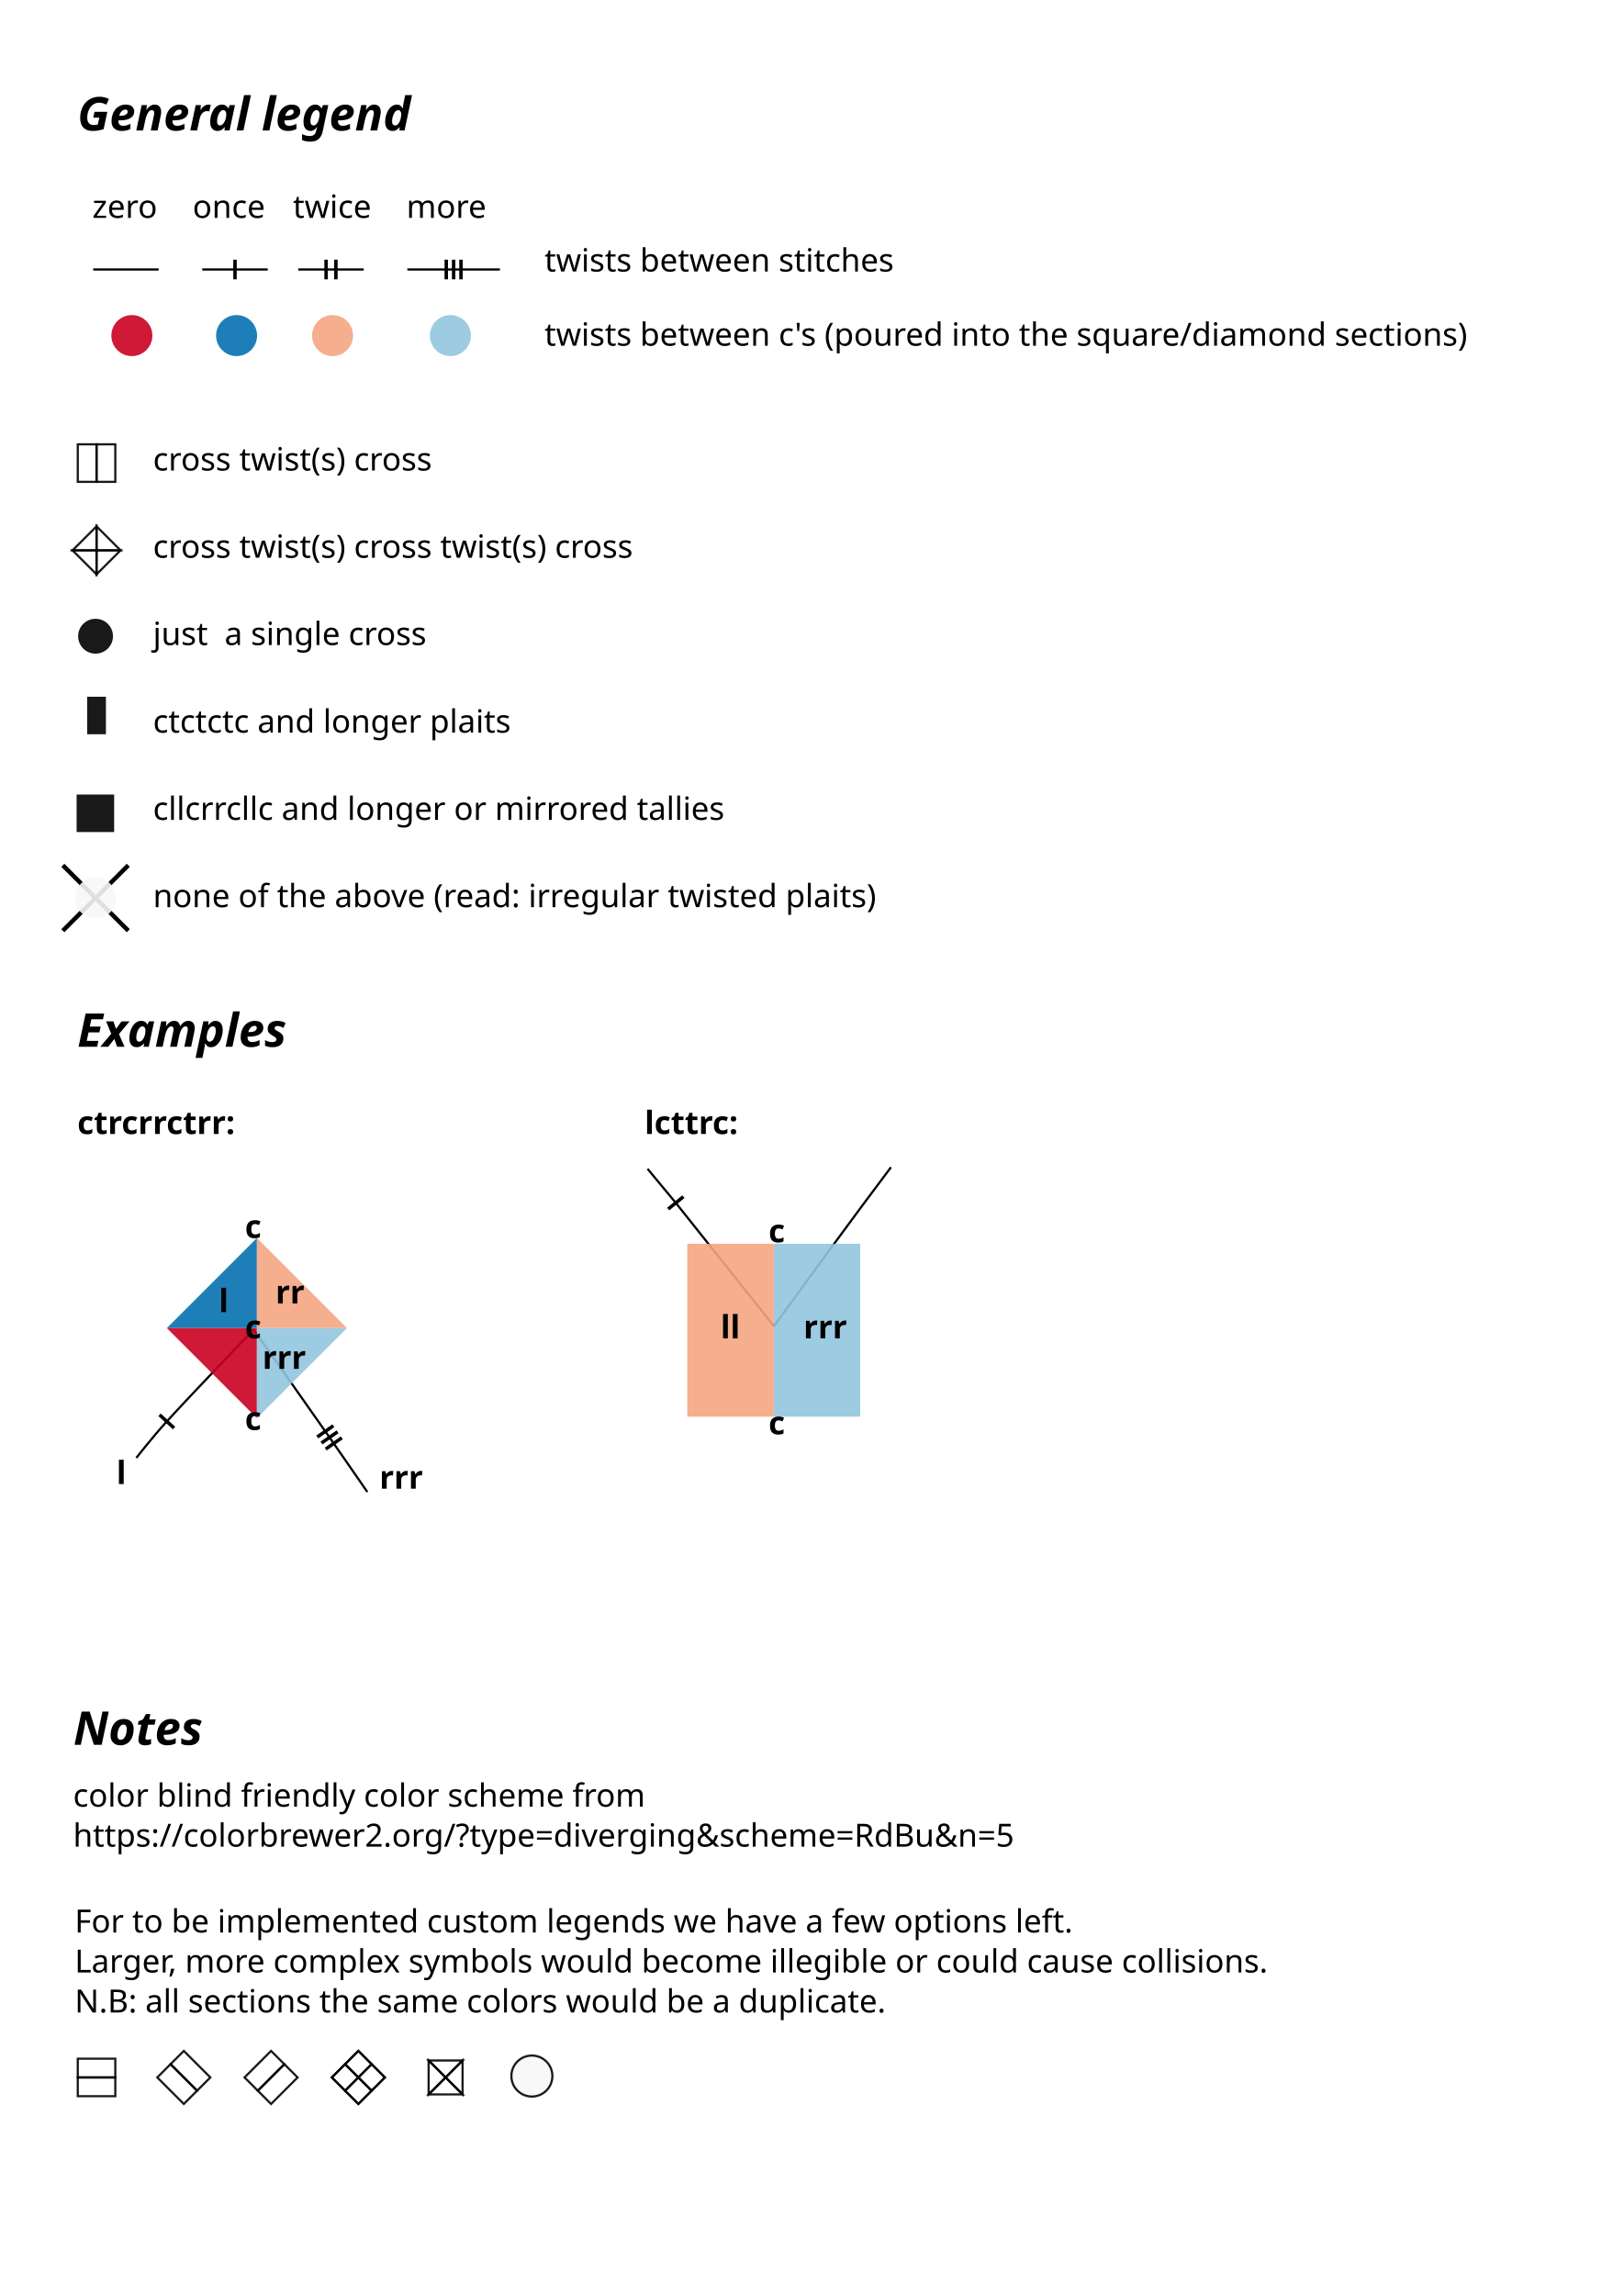
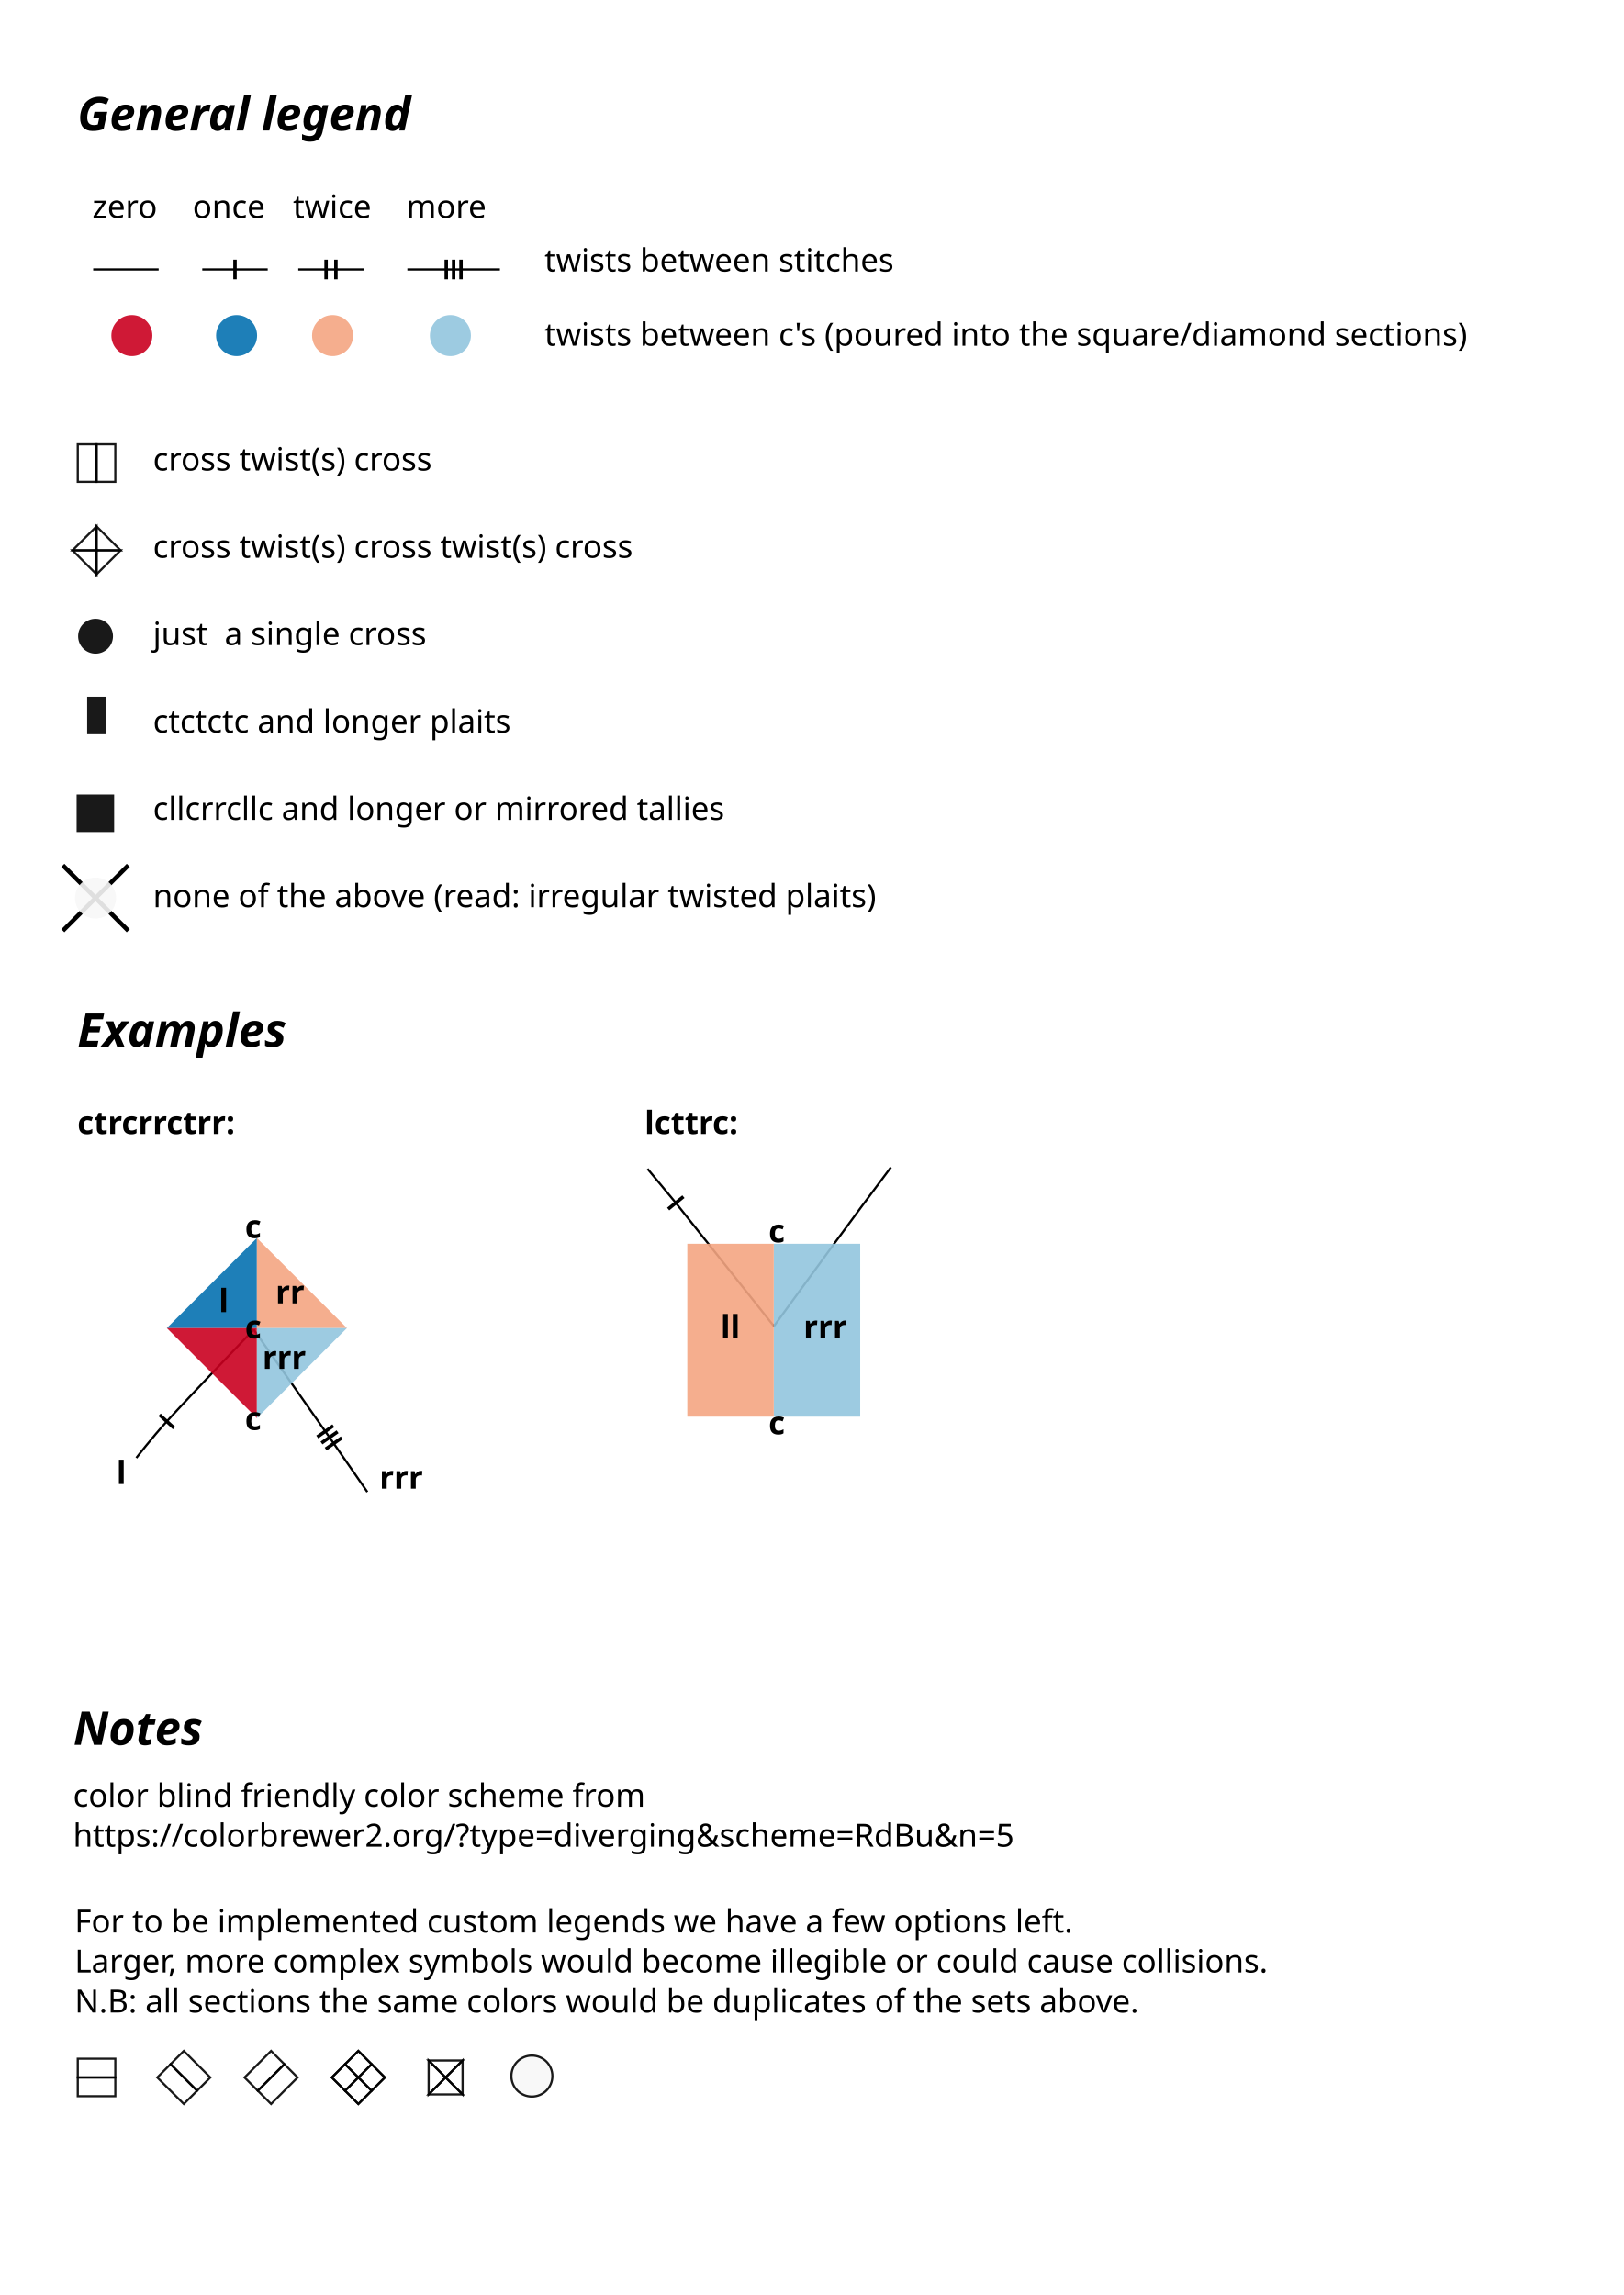
<svg xmlns="http://www.w3.org/2000/svg" id="svg2" version="1.1" width="744" height="1052">
  <path class="node" d="m 117.844,153.829 a 9.4,9.4 0 0 1 -9.4,9.4 9.4,9.4 0 0 1 -9.4,-9.4 9.4,9.4 0 0 1 9.4,-9.4 9.4,9.4 0 0 1 9.4,9.4 z" style="opacity:0.9;fill:#0571b0;fill-opacity:1;stroke:none;stroke-width:2" id="path1147">
    </path>
  <path class="link" d="m 62.497,668.283 c 0,0 6.953,-9.008 13.961,-16.721 10.862,-11.954 39.829,-42.104 39.829,-42.104" style="fill:none;stroke:#000000;stroke-width:1;stroke-miterlimit:4;stroke-dasharray:none;marker-mid:url(#twist-1-5)" id="path984" />
  <path class="link" d="m 168.376,683.912 c 0,0 -9.035,-13.14 -17.333,-25.026 C 141.999,645.93 116.287,609.459 116.287,609.459" style="fill:none;stroke:#000000;stroke-width:1;stroke-miterlimit:4;stroke-dasharray:none;marker-mid:url(#twist-3-0-8)" id="path986" />
  <path class="link" d="m 296.814,535.774 12.95,15.6 44.972,56.524" style="fill:none;stroke:#000000;stroke-width:1;stroke-miterlimit:4;stroke-dasharray:none;marker-mid:url(#twist-1-5)" id="path974" />
  <path class="link" d="m 408.376,535.063 c -18.144,24.084 -35.843,48.496 -53.64,72.835" id="path976" style="fill:none;stroke:#000000;stroke-width:1;stroke-miterlimit:4;stroke-dasharray:none;marker-mid:url(#twist-3-0-8)" />
  <g class="node" transform="matrix(2,0,0,2,43.71917,372.8033)" id="g7077-5">
    <path d="M -4.3,-4.3 H 4.3 V 4.3 H -4.3 Z" style="opacity:0.9;fill:#000000;stroke:none" id="path7075-6" />
  </g>
  <defs id="defs842">
    <rect x="360.815" y="426.521" width="79.3" height="39.65" id="rect1094" />
    <marker id="twist-1-5" viewBox="-2 -2 4 4" markerWidth="9" markerHeight="9" orient="auto" markerUnits="userSpaceOnUse">
      <path d="M 0,2 V -2" fill="#000000" stroke="#000000" stroke-width="0.7px" id="path4491" />
    </marker>
    <marker id="twist-2-3" viewBox="-2 -2 4 4" markerWidth="9" markerHeight="9" orient="auto" markerUnits="userSpaceOnUse">
      <path d="M -1,2 V -2 M 1,2 V -2" fill="#000000" stroke="#000000" stroke-width="0.7px" id="path4494" />
    </marker>
    <marker id="twist-3-0-8" viewBox="-2 -2 4 4" markerWidth="9" markerHeight="9" orient="auto" markerUnits="userSpaceOnUse">
      <path d="m -1.5,2 v -4 m 3,4 V -2 M 0,2 v -4" fill="#000000" stroke="#000000" stroke-width="0.7px" id="path4497-4" />
    </marker>
  </defs>
  <text xml:space="preserve" style="font-size:14.667px;line-height:1.25;font-family:sans-serif" x="42.289" y="99.878" id="text2181">
    <tspan id="tspan2179" x="42.289" y="99.878">zero</tspan>
  </text>
  <text xml:space="preserve" style="font-size:14.667px;line-height:1.25;font-family:sans-serif" x="88.289" y="99.878" id="text2185">
    <tspan id="tspan2183" x="88.289" y="99.878">once</tspan>
  </text>
  <text xml:space="preserve" style="font-size:14.667px;line-height:1.25;font-family:sans-serif" x="134.289" y="99.878" id="text2189">
    <tspan id="tspan2187" x="134.289" y="99.878">twice</tspan>
  </text>
  <text xml:space="preserve" style="font-size:14.667px;line-height:1.25;font-family:sans-serif" x="186.289" y="99.878" id="text2193">
    <tspan id="tspan2191" x="186.289" y="99.878">more</tspan>
  </text>
  <text xml:space="preserve" id="text1092" style="font-size:14.667px;line-height:1.25;font-family:sans-serif;white-space:pre;shape-inside:url(#rect1094);" transform="translate(1.244594,-192.2898)" />
  <g class="node" transform="matrix(2,0,0,2,44.25125,252.2722)" id="g6342" style="fill:none;stroke:#000000;stroke-width:0.5;stroke-miterlimit:4;stroke-dasharray:none">
    <path d="M -5.5,0 0,-5.5 V 0 Z" style="opacity:0.9;fill:none;stroke:#000000;stroke-width:0.5;stroke-miterlimit:4;stroke-dasharray:none" id="path6334" />
    <path d="M 5.5,0 0,-5.5 V 0 Z" style="opacity:0.9;fill:none;stroke:#000000;stroke-width:0.5;stroke-miterlimit:4;stroke-dasharray:none" id="path6336" />
    <path d="M -5.5,0 0,5.5 V 0 Z" style="opacity:0.9;fill:none;stroke:#000000;stroke-width:0.5;stroke-miterlimit:4;stroke-dasharray:none" id="path6338" />
    <path d="M 5.5,0 0,5.5 V 0 Z" style="opacity:0.9;fill:none;stroke:#000000;stroke-width:0.5;stroke-miterlimit:4;stroke-dasharray:none" id="path6340" />
  </g>
  <text xml:space="preserve" style="font-size:14.667px;line-height:1.25;font-family:sans-serif" x="70.127" y="215.678" id="text6346">
    <tspan id="tspan6344" x="70.127" y="215.678">cross twist(s) cross</tspan>
  </text>
  <text xml:space="preserve" style="font-size:14.667px;line-height:1.25;font-family:sans-serif" x="70.127" y="335.826" id="text6372">
    <tspan id="tspan6370" x="70.127" y="335.826">ctctctc and longer plaits</tspan>
  </text>
  <path class="link" d="m 229.143,123.523 h -21.213 -21.213" style="fill:none;stroke:#000000;stroke-width:1;stroke-miterlimit:4;stroke-dasharray:none;marker-mid:url(#twist-3-0-8)" id="path4534-4" />
  <path class="link" d="m 166.716,123.523 h -15 -15" style="fill:none;stroke:#000000;stroke-width:1;stroke-miterlimit:4;stroke-dasharray:none;marker-mid:url(#twist-2-3)" id="path6580" />
  <path class="link" d="m 92.716,123.523 h 15 15" style="fill:none;stroke:#000000;stroke-width:1;stroke-miterlimit:4;stroke-dasharray:none;marker-mid:url(#twist-1-5)" id="path6582" />
  <path class="link" d="m 72.716,123.523 h -30" style="fill:none;stroke:#000000;stroke-width:1;stroke-miterlimit:4;stroke-dasharray:none" id="path6584" />
  <g class="node" transform="matrix(-2,0,0,2,44.25125,212.2722)" id="g8519" style="fill:none;stroke:#000000;stroke-width:0.5;stroke-miterlimit:4;stroke-dasharray:none">
    <path d="M -4.3,-4.3 H 0 v 8.6 h -4.3 z" style="opacity:0.9;fill:none;stroke:#000000;stroke-width:0.5;stroke-miterlimit:4;stroke-dasharray:none" id="path8515" />
    <path d="M 0,-4.3 H 4.3 V 4.3 H 0 Z" style="opacity:0.9;fill:none;fill-opacity:1;stroke:#000000;stroke-width:0.5;stroke-miterlimit:4;stroke-dasharray:none" id="path8517" />
  </g>
  <text xml:space="preserve" style="font-size:14.667px;line-height:1.25;font-family:sans-serif" x="249.599" y="158.462" id="text8523">
    <tspan id="tspan8521" x="249.599" y="158.462">twists between c's (poured into the square/diamond sections)</tspan>
  </text>
  <path class="link" d="m 28.799,396.634 15,15" style="fill:none;stroke:#000000;stroke-width:2px" id="path8525" />
  <path class="link" d="m 58.799,396.634 -15,15" style="fill:none;stroke:#000000;stroke-width:2px" id="path8531" />
  <path class="link" d="m 28.799,426.634 15,-15" style="fill:none;stroke:#000000;stroke-width:2px" id="path8533" />
  <path class="link" d="m 58.799,426.634 -15,-15" style="fill:none;stroke:#000000;stroke-width:2px" id="path8535" />
  <path class="node" d="m 53.199,411.634 a 9.4,9.4 0 0 1 -9.4,9.4 9.4,9.4 0 0 1 -9.4,-9.4 9.4,9.4 0 0 1 9.4,-9.4 9.4,9.4 0 0 1 9.4,9.4 z" style="opacity:0.9;fill:#f7f7f7;stroke:none;stroke-width:2" id="path8529">
    </path>
  <text xml:space="preserve" style="font-size:14.667px;line-height:1.25;font-family:sans-serif" x="70.127" y="415.826" id="text8539">
    <tspan id="tspan8537" x="70.127" y="415.826">none of the above (read: irregular twisted plaits)</tspan>
  </text>
  <text xml:space="preserve" style="font-size:14.667px;line-height:1.25;font-family:sans-serif" x="70.127" y="375.826" id="text1077">
    <tspan id="tspan1075" x="70.127" y="375.826">cllcrrcllc and longer or mirrored tallies</tspan>
  </text>
  <path d="m 39.951,319.372 h 8.6 v 17.2 h -8.6 z" style="opacity:0.9;fill:#000000;stroke:none;stroke-width:2" id="path1097" />
  <path class="node" d="m 69.844,153.829 a 9.4,9.4 0 0 1 -9.4,9.4 9.4,9.4 0 0 1 -9.4,-9.4 9.4,9.4 0 0 1 9.4,-9.4 9.4,9.4 0 0 1 9.4,9.4 z" style="opacity:0.9;fill:#ca0020;fill-opacity:1;stroke:none;stroke-width:2" id="path1135">
    </path>
  <path class="node" d="m 161.844,153.829 a 9.4,9.4 0 0 1 -9.4,9.4 9.4,9.4 0 0 1 -9.4,-9.4 9.4,9.4 0 0 1 9.4,-9.4 9.4,9.4 0 0 1 9.4,9.4 z" style="opacity:0.9;fill:#f4a582;fill-opacity:1;stroke:none;stroke-width:2" id="path1139">
    </path>
  <path class="node" d="m 215.844,153.829 a 9.4,9.4 0 0 1 -9.4,9.4 9.4,9.4 0 0 1 -9.4,-9.4 9.4,9.4 0 0 1 9.4,-9.4 9.4,9.4 0 0 1 9.4,9.4 z" style="opacity:0.9;fill:#92c5de;fill-opacity:1;stroke:none;stroke-width:2" id="path1143">
    </path>
  <text xml:space="preserve" style="font-size:14.667px;line-height:1.25;font-family:sans-serif" x="33.488" y="828.15" id="text1151">
    <tspan id="tspan1149" x="33.488" y="828.15">color blind friendly color scheme from</tspan>
    <tspan x="33.488" y="846.484" id="tspan1153">https://colorbrewer2.org/?type=diverging&amp;scheme=RdBu&amp;n=5</tspan>
  </text>
  <g class="node" transform="matrix(7.506168,0,0,7.506168,117.7512,608.7722)" id="g942">
    <path d="M -5.5,0 0,-5.5 V 0 Z" style="opacity:0.9;fill:#0571b0;stroke:none" id="path934" />
    <path d="M 5.5,0 0,-5.5 V 0 Z" style="opacity:0.9;fill:#f4a582;stroke:none" id="path936" />
    <path d="M -5.5,0 0,5.5 V 0 Z" style="opacity:0.9;fill:#ca0020;stroke:none" id="path938" />
    <path d="M 5.5,0 0,5.5 V 0 Z" style="opacity:0.9;fill:#92c5de;stroke:none" id="path940" />
  </g>
  <text xml:space="preserve" style="font-style:normal;font-variant:normal;font-weight:bold;font-stretch:normal;font-size:14.667px;line-height:1.25;font-family:sans-serif;-inkscape-font-specification:'sans-serif Bold'" x="112.291" y="567.462" id="text958">
    <tspan id="tspan956" x="112.291" y="567.462">c</tspan>
  </text>
  <text xml:space="preserve" style="font-style:normal;font-variant:normal;font-weight:bold;font-stretch:normal;font-size:14.667px;line-height:1.25;font-family:sans-serif;-inkscape-font-specification:'sans-serif Bold'" x="112.291" y="655.462" id="text962">
    <tspan id="tspan960" x="112.291" y="655.462">c</tspan>
  </text>
  <text xml:space="preserve" style="font-style:normal;font-variant:normal;font-weight:bold;font-stretch:normal;font-size:14.667px;line-height:1.25;font-family:sans-serif;-inkscape-font-specification:'sans-serif Bold'" x="112.291" y="613.462" id="text966">
    <tspan id="tspan964" x="112.291" y="613.462">c</tspan>
  </text>
  <text xml:space="preserve" style="font-style:normal;font-variant:normal;font-weight:bold;font-stretch:normal;font-size:14.667px;line-height:1.25;font-family:sans-serif;-inkscape-font-specification:'sans-serif Bold'" x="100.291" y="601.462" id="text970">
    <tspan id="tspan968" x="100.291" y="601.462">l</tspan>
  </text>
  <text xml:space="preserve" style="font-style:normal;font-variant:normal;font-weight:bold;font-stretch:normal;font-size:14.667px;line-height:1.25;font-family:sans-serif;-inkscape-font-specification:'sans-serif Bold'" x="126.291" y="597.462" id="text974">
    <tspan id="tspan972" x="126.291" y="597.462">rr</tspan>
  </text>
  <text xml:space="preserve" style="font-style:normal;font-variant:normal;font-weight:bold;font-stretch:normal;font-size:14.667px;line-height:1.25;font-family:sans-serif;-inkscape-font-specification:'sans-serif Bold'" x="120.291" y="627.462" id="text978">
    <tspan id="tspan976" x="120.291" y="627.462">rrr</tspan>
  </text>
  <text xml:space="preserve" style="font-style:normal;font-variant:normal;font-weight:bold;font-stretch:normal;font-size:14.667px;line-height:1.25;font-family:sans-serif;-inkscape-font-specification:'sans-serif Bold'" x="35.47" y="519.811" id="text982">
    <tspan id="tspan980" x="35.47" y="519.811">ctrcrrctrr:</tspan>
  </text>
  <text xml:space="preserve" style="font-style:normal;font-variant:normal;font-weight:bold;font-stretch:normal;font-size:14.667px;line-height:1.25;font-family:sans-serif;-inkscape-font-specification:'sans-serif Bold'" x="173.919" y="682.402" id="text990">
    <tspan id="tspan988" x="173.919" y="682.402">rrr</tspan>
  </text>
  <text xml:space="preserve" style="font-style:normal;font-variant:normal;font-weight:bold;font-stretch:normal;font-size:14.667px;line-height:1.25;font-family:sans-serif;-inkscape-font-specification:'sans-serif Bold'" x="53.373" y="680.271" id="text994">
    <tspan id="tspan992" x="53.373" y="680.271">l</tspan>
  </text>
  <g class="node" transform="matrix(-9.216171,0,0,9.216171,354.6694,609.754)" id="g964">
    <path d="M -4.3,-4.3 H 0 v 8.6 h -4.3 z" style="opacity:0.9;fill:#92c5de;stroke:none" id="path960" />
    <path d="M 0,-4.3 H 4.3 V 4.3 H 0 Z" style="opacity:0.9;fill:#f4a582;fill-opacity:1;stroke:none" id="path962" />
  </g>
  <text xml:space="preserve" style="font-style:normal;font-variant:normal;font-weight:bold;font-stretch:normal;font-size:14.667px;line-height:1.25;font-family:sans-serif;-inkscape-font-specification:'sans-serif Bold'" x="352.291" y="569.462" id="text968">
    <tspan id="tspan966" x="352.291" y="569.462">c</tspan>
  </text>
  <text xml:space="preserve" style="font-style:normal;font-variant:normal;font-weight:bold;font-stretch:normal;font-size:14.667px;line-height:1.25;font-family:sans-serif;-inkscape-font-specification:'sans-serif Bold'" x="352.291" y="657.462" id="text972">
    <tspan id="tspan970" x="352.291" y="657.462">c</tspan>
  </text>
  <text xml:space="preserve" style="font-style:normal;font-variant:normal;font-weight:bold;font-stretch:normal;font-size:14.667px;line-height:1.25;font-family:sans-serif;-inkscape-font-specification:'sans-serif Bold'" x="295.47" y="519.811" id="text980">
    <tspan id="tspan978" x="295.47" y="519.811">lcttrc:</tspan>
  </text>
  <text xml:space="preserve" style="font-style:normal;font-variant:normal;font-weight:bold;font-stretch:normal;font-size:14.667px;line-height:1.25;font-family:sans-serif;-inkscape-font-specification:'sans-serif Bold'" x="368.291" y="613.462" id="text984">
    <tspan id="tspan982" x="368.291" y="613.462">rrr</tspan>
  </text>
  <text xml:space="preserve" style="font-style:normal;font-variant:normal;font-weight:bold;font-stretch:normal;font-size:14.667px;line-height:1.25;font-family:sans-serif;-inkscape-font-specification:'sans-serif Bold'" x="330.291" y="613.462" id="text988">
    <tspan id="tspan986" x="330.291" y="613.462">ll</tspan>
  </text>
  <text xml:space="preserve" style="font-size:14.667px;line-height:1.25;font-family:sans-serif" x="249.599" y="124.462" id="text976">
    <tspan id="tspan974" x="249.599" y="124.462">twists between stitches</tspan>
  </text>
  <g class="node" transform="matrix(1.414214,1.414214,-1.414214,1.414214,204.2512,952.2722)" id="g1009" style="fill:none;stroke:#000000;stroke-width:0.5;stroke-miterlimit:4;stroke-dasharray:none">
    <path d="M -5.5,0 0,-5.5 V 0 Z" style="opacity:0.9;fill:none;stroke:#000000;stroke-width:0.5;stroke-miterlimit:4;stroke-dasharray:none" id="path1001" />
    <path d="M 5.5,0 0,-5.5 V 0 Z" style="opacity:0.9;fill:none;stroke:#000000;stroke-width:0.5;stroke-miterlimit:4;stroke-dasharray:none" id="path1003" />
    <path d="M -5.5,0 0,5.5 V 0 Z" style="opacity:0.9;fill:none;stroke:#000000;stroke-width:0.5;stroke-miterlimit:4;stroke-dasharray:none" id="path1005" />
    <path d="M 5.5,0 0,5.5 V 0 Z" style="opacity:0.9;fill:none;stroke:#000000;stroke-width:0.5;stroke-miterlimit:4;stroke-dasharray:none" id="path1007" />
  </g>
  <g class="node" transform="matrix(0,-2,-2,0,44.25125,952.2722)" id="g1017" style="fill:none;stroke:#000000;stroke-width:0.5;stroke-miterlimit:4;stroke-dasharray:none">
    <path d="M -4.3,-4.3 H 0 v 8.6 h -4.3 z" style="opacity:0.9;fill:none;stroke:#000000;stroke-width:0.5;stroke-miterlimit:4;stroke-dasharray:none" id="path1013" />
    <path d="M 0,-4.3 H 4.3 V 4.3 H 0 Z" style="opacity:0.9;fill:none;fill-opacity:1;stroke:#000000;stroke-width:0.5;stroke-miterlimit:4;stroke-dasharray:none" id="path1015" />
  </g>
  <g class="node" transform="matrix(1.414214,-1.414214,-1.414214,-1.414214,84.25125,952.2722)" id="g1025" style="fill:none;stroke:#000000;stroke-width:0.5;stroke-miterlimit:4;stroke-dasharray:none">
    <path d="M -4.3,-4.3 H 0 v 8.6 h -4.3 z" style="opacity:0.9;fill:none;stroke:#000000;stroke-width:0.5;stroke-miterlimit:4;stroke-dasharray:none" id="path1021" />
    <path d="M 0,-4.3 H 4.3 V 4.3 H 0 Z" style="opacity:0.9;fill:none;fill-opacity:1;stroke:#000000;stroke-width:0.5;stroke-miterlimit:4;stroke-dasharray:none" id="path1023" />
  </g>
  <g class="node" transform="matrix(-1.414214,-1.414214,-1.414214,1.414214,124.2512,952.2722)" id="g1033" style="fill:none;stroke:#000000;stroke-width:0.5;stroke-miterlimit:4;stroke-dasharray:none">
    <path d="M -4.3,-4.3 H 0 v 8.6 h -4.3 z" style="opacity:0.9;fill:none;stroke:#000000;stroke-width:0.5;stroke-miterlimit:4;stroke-dasharray:none" id="path1029" />
    <path d="M 0,-4.3 H 4.3 V 4.3 H 0 Z" style="opacity:0.9;fill:none;fill-opacity:1;stroke:#000000;stroke-width:0.5;stroke-miterlimit:4;stroke-dasharray:none" id="path1031" />
  </g>
  <g class="node" transform="matrix(1.414214,-1.414214,-1.414214,-1.414214,164.2512,952.2722)" id="g1041" style="fill:none;stroke:#000000;stroke-width:0.5;stroke-miterlimit:4;stroke-dasharray:none">
    <path d="M -4.3,-4.3 H 0 v 8.6 h -4.3 z" style="opacity:0.9;fill:none;stroke:#000000;stroke-width:0.5;stroke-miterlimit:4;stroke-dasharray:none" id="path1037" />
    <path d="M 0,-4.3 H 4.3 V 4.3 H 0 Z" style="opacity:0.9;fill:none;fill-opacity:1;stroke:#000000;stroke-width:0.5;stroke-miterlimit:4;stroke-dasharray:none" id="path1039" />
  </g>
  <g class="node" transform="matrix(-1.414214,-1.414214,-1.414214,1.414214,164.2512,952.2722)" id="g1049" style="fill:none;stroke:#000000;stroke-width:0.5;stroke-miterlimit:4;stroke-dasharray:none">
    <path d="M -4.3,-4.3 H 0 v 8.6 h -4.3 z" style="opacity:0.9;fill:none;stroke:#000000;stroke-width:0.5;stroke-miterlimit:4;stroke-dasharray:none" id="path1045" />
    <path d="M 0,-4.3 H 4.3 V 4.3 H 0 Z" style="opacity:0.9;fill:none;fill-opacity:1;stroke:#000000;stroke-width:0.5;stroke-miterlimit:4;stroke-dasharray:none" id="path1047" />
  </g>
  <text xml:space="preserve" style="font-size:14.667px;line-height:1.25;font-family:sans-serif" x="34.24" y="885.826" id="text1053">
    <tspan x="34.24" y="885.826" id="tspan1034">For to be implemented custom legends we have a few options left.</tspan>
    <tspan x="34.24" y="904.16" id="tspan1011">Larger, more complex symbols would become illegible or could cause collisions.</tspan>
-     <tspan x="34.24" y="922.493" id="tspan1013">N.B: all sections the same colors would be a duplicate. </tspan>
+     <tspan x="34.24" y="922.493" id="tspan1013">N.B: all sections the same colors would be duplicates of the sets above. </tspan>
    <tspan x="34.24" y="940.827" id="tspan1007" />
  </text>
  <text xml:space="preserve" style="font-style:italic;font-variant:normal;font-weight:bold;font-stretch:normal;font-size:21.333px;line-height:1.25;font-family:sans-serif;-inkscape-font-specification:'sans-serif Bold Italic'" x="35.47" y="479.811" id="text1057">
    <tspan id="tspan1055" x="35.47" y="479.811">Examples</tspan>
  </text>
  <path class="node" d="m 51.789,291.634 a 7.99,7.99 0 0 1 -7.99,7.99 7.99,7.99 0 0 1 -7.99,-7.99 7.99,7.99 0 0 1 7.99,-7.99 7.99,7.99 0 0 1 7.99,7.99 z" style="opacity:0.9;fill:#000000;stroke:none;stroke-width:1.7" id="path1008">
    </path>
  <text xml:space="preserve" style="font-size:14.667px;line-height:1.25;font-family:sans-serif" x="70.127" y="295.678" id="text1012">
    <tspan x="70.127" y="295.678" id="tspan1018">just  a single cross</tspan>
  </text>
  <text xml:space="preserve" style="font-size:14.667px;line-height:1.25;font-family:sans-serif" x="70.127" y="255.678" id="text1032">
    <tspan id="tspan1030" x="70.127" y="255.678">cross twist(s) cross twist(s) cross</tspan>
  </text>
  <path class="node" d="m 253.199,951.634 a 9.4,9.4 0 0 1 -9.4,9.4 9.4,9.4 0 0 1 -9.4,-9.4 9.4,9.4 0 0 1 9.4,-9.4 9.4,9.4 0 0 1 9.4,9.4 z" style="opacity:0.9;fill:#f7f7f7;stroke:#000000;stroke-width:1;stroke-miterlimit:4;stroke-dasharray:none" id="path1038">
    </path>
  <text xml:space="preserve" style="font-style:italic;font-variant:normal;font-weight:bold;font-stretch:normal;font-size:21.333px;line-height:1.25;font-family:sans-serif;-inkscape-font-specification:'sans-serif Bold Italic'" x="33.625" y="799.811" id="text1001">
    <tspan id="tspan999" x="33.625" y="799.811">Notes</tspan>
  </text>
  <text xml:space="preserve" style="font-style:italic;font-variant:normal;font-weight:bold;font-stretch:normal;font-size:21.333px;line-height:1.25;font-family:sans-serif;-inkscape-font-specification:'sans-serif Bold Italic'" x="35.47" y="59.811" id="text1005">
    <tspan id="tspan1003" x="35.47" y="59.811">General legend</tspan>
  </text>
</svg>
